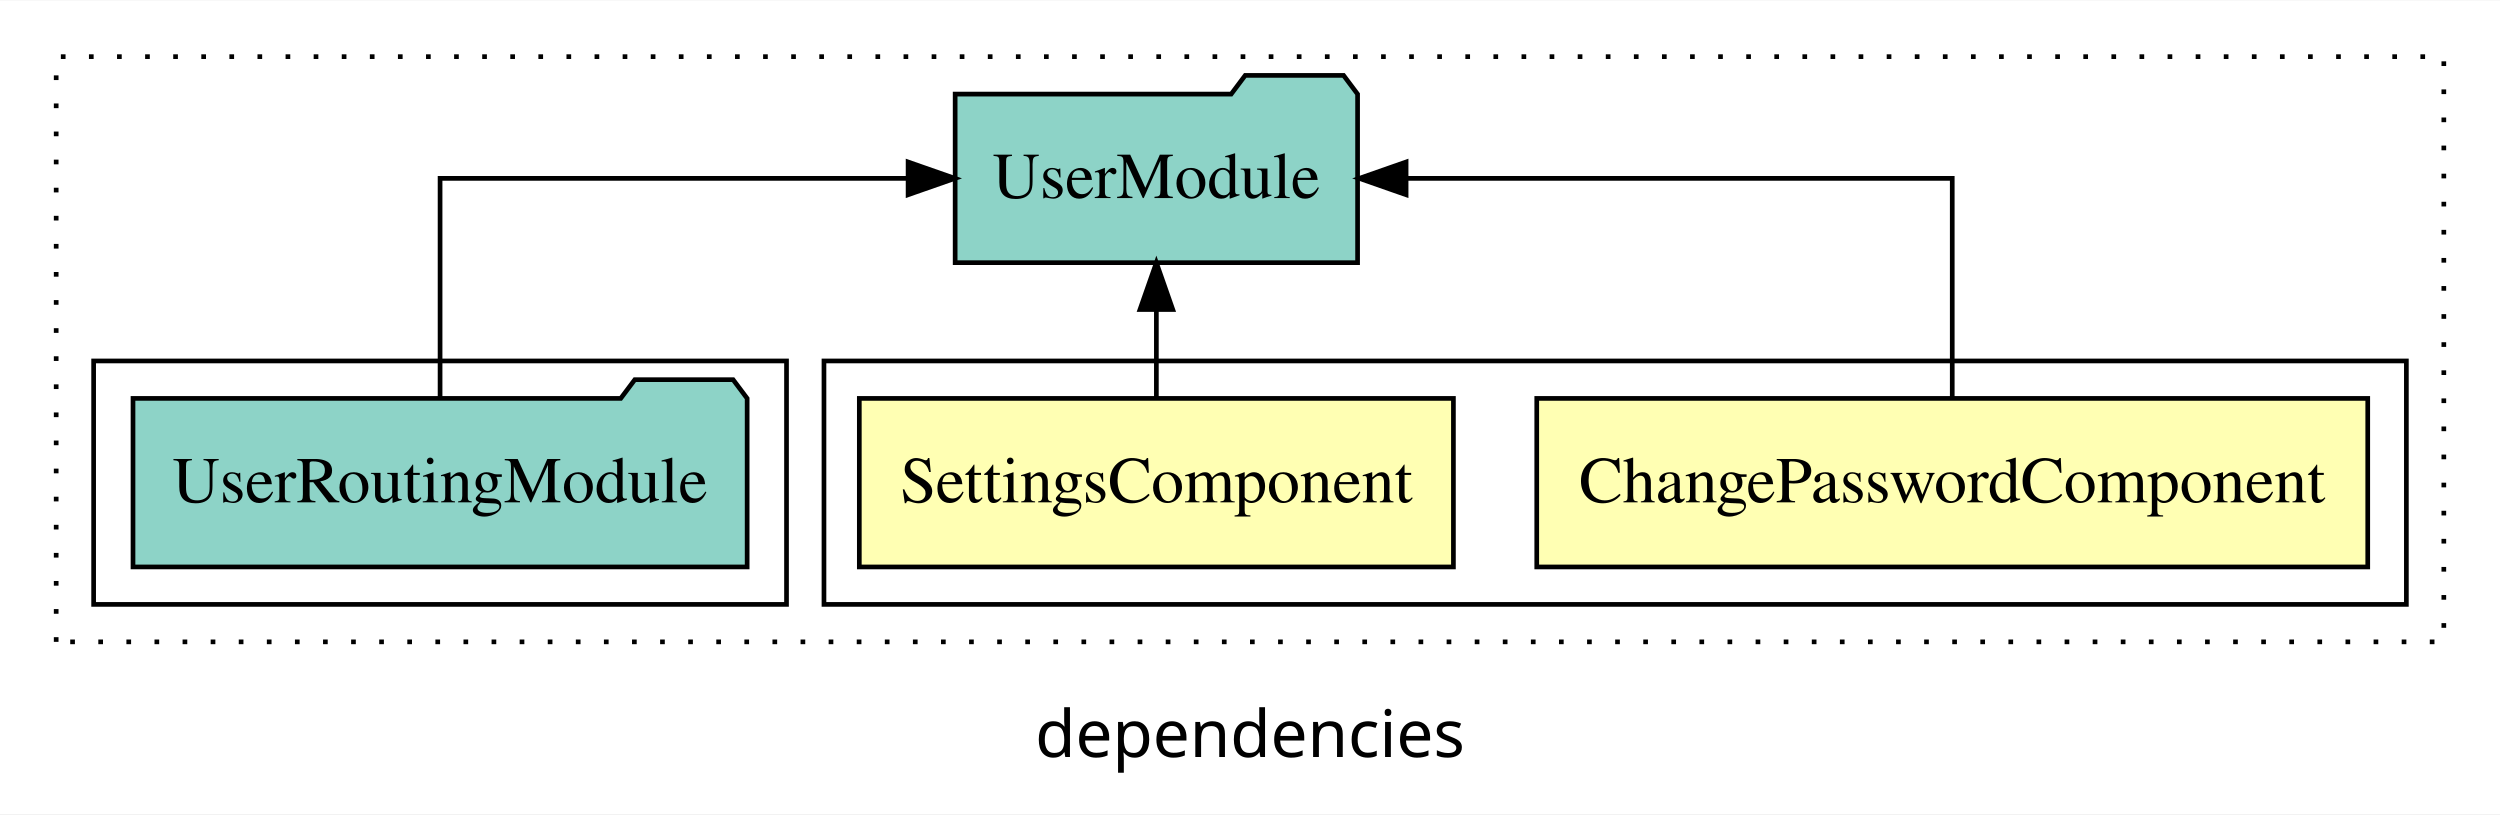
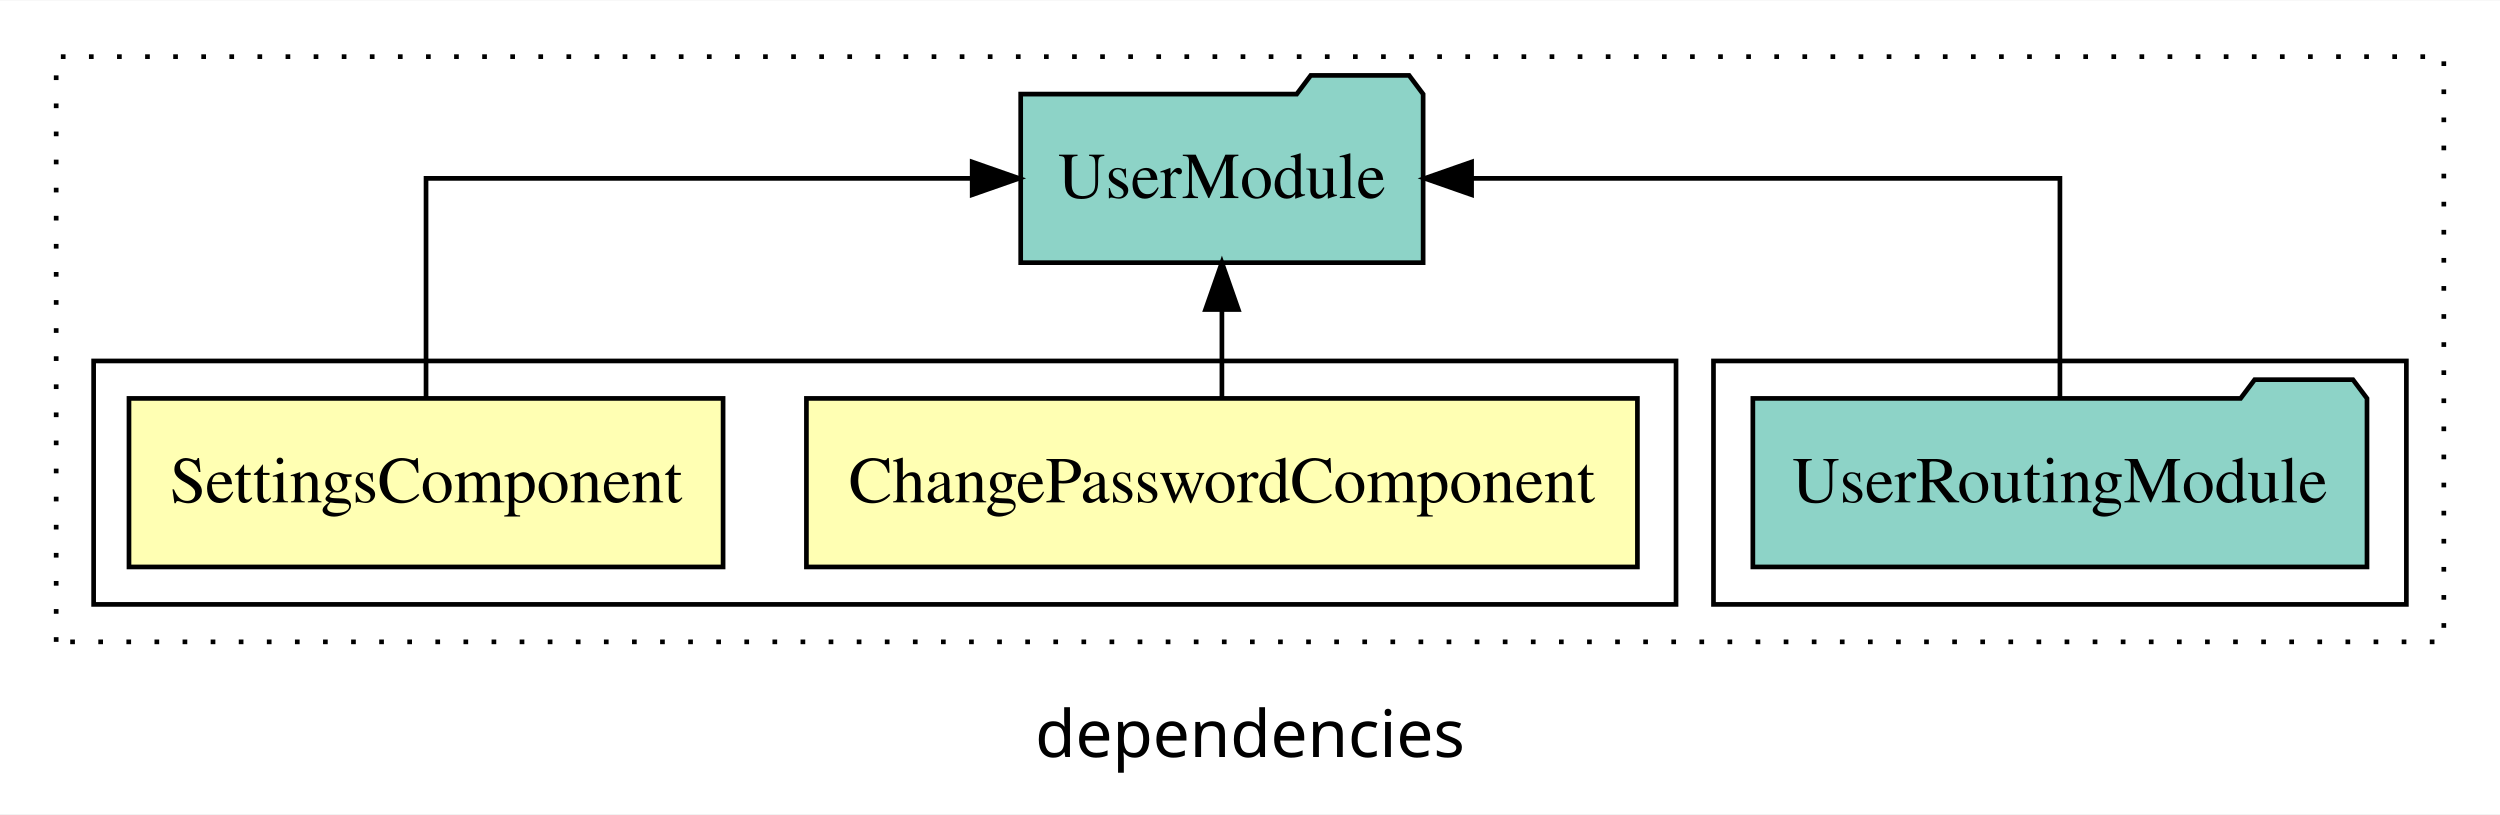
<svg xmlns="http://www.w3.org/2000/svg" width="534pt" height="174pt" viewBox="0.00 0.00 534.00 173.80">
  <g id="graph0" class="graph" transform="scale(1 1) rotate(0) translate(4 169.8)">
    <polygon fill="white" stroke="transparent" points="-4,4 -4,-169.8 530,-169.8 530,4 -4,4" />
    <text text-anchor="middle" x="263" y="-8.2" font-family="sans-serif" font-size="14.00">dependencies</text>
    <g id="clust1" class="cluster">
      <polygon fill="none" stroke="black" stroke-dasharray="1,5" points="8,-32.8 8,-157.8 518,-157.8 518,-32.8 8,-32.8" />
    </g>
+     <g id="clust5" class="cluster">
+       <polygon fill="none" stroke="black" points="362,-40.8 362,-92.8 510,-92.8 510,-40.8 362,-40.8" />
+     </g>
    <g id="clust2" class="cluster">
-       <polygon fill="none" stroke="black" points="172,-40.8 172,-92.8 510,-92.8 510,-40.8 172,-40.8" />
-     </g>
-     <g id="clust5" class="cluster">
-       <polygon fill="none" stroke="black" points="16,-40.8 16,-92.8 164,-92.8 164,-40.8 16,-40.8" />
+       <polygon fill="none" stroke="black" points="16,-40.8 16,-92.8 354,-92.8 354,-40.8 16,-40.8" />
    </g>
    <g id="node1" class="node">
-       <polygon fill="#ffffb3" stroke="black" points="501.75,-84.8 324.25,-84.8 324.25,-48.8 501.75,-48.8 501.75,-84.8" />
-       <text text-anchor="middle" x="413" y="-62.6" font-family="Times,serif" font-size="14.00">ChangePasswordComponent</text>
+       <polygon fill="#ffffb3" stroke="black" points="345.75,-84.8 168.25,-84.8 168.25,-48.8 345.75,-48.8 345.75,-84.8" />
+       <text text-anchor="middle" x="257" y="-62.6" font-family="Times,serif" font-size="14.00">ChangePasswordComponent</text>
    </g>
    <g id="node3" class="node">
-       <polygon fill="#8dd3c7" stroke="black" points="285.98,-149.8 282.98,-153.8 261.98,-153.8 258.98,-149.8 200.02,-149.8 200.02,-113.8 285.98,-113.8 285.98,-149.8" />
-       <text text-anchor="middle" x="243" y="-127.6" font-family="Times,serif" font-size="14.00">UserModule</text>
+       <polygon fill="#8dd3c7" stroke="black" points="299.98,-149.8 296.98,-153.8 275.98,-153.8 272.98,-149.8 214.02,-149.8 214.02,-113.8 299.98,-113.8 299.98,-149.8" />
+       <text text-anchor="middle" x="257" y="-127.6" font-family="Times,serif" font-size="14.00">UserModule</text>
    </g>
    <g id="edge1" class="edge">
-       <path fill="none" stroke="black" d="M413,-84.91C413,-104.14 413,-131.8 413,-131.8 413,-131.8 296.34,-131.8 296.34,-131.8" />
-       <polygon fill="black" stroke="black" points="296.34,-128.3 286.34,-131.8 296.34,-135.3 296.34,-128.3" />
+       <path fill="none" stroke="black" d="M257,-84.91C257,-84.91 257,-103.79 257,-103.79" />
+       <polygon fill="black" stroke="black" points="253.5,-103.79 257,-113.79 260.5,-103.79 253.5,-103.79" />
    </g>
    <g id="node2" class="node">
-       <polygon fill="#ffffb3" stroke="black" points="306.45,-84.8 179.55,-84.8 179.55,-48.8 306.45,-48.8 306.45,-84.8" />
-       <text text-anchor="middle" x="243" y="-62.6" font-family="Times,serif" font-size="14.00">SettingsComponent</text>
+       <polygon fill="#ffffb3" stroke="black" points="150.45,-84.8 23.55,-84.8 23.55,-48.8 150.45,-48.8 150.45,-84.8" />
+       <text text-anchor="middle" x="87" y="-62.6" font-family="Times,serif" font-size="14.00">SettingsComponent</text>
    </g>
    <g id="edge2" class="edge">
-       <path fill="none" stroke="black" d="M243,-84.91C243,-84.91 243,-103.79 243,-103.79" />
-       <polygon fill="black" stroke="black" points="239.5,-103.79 243,-113.79 246.5,-103.79 239.5,-103.79" />
+       <path fill="none" stroke="black" d="M87,-84.91C87,-104.14 87,-131.8 87,-131.8 87,-131.8 203.66,-131.8 203.66,-131.8" />
+       <polygon fill="black" stroke="black" points="203.66,-135.3 213.66,-131.8 203.66,-128.3 203.66,-135.3" />
    </g>
    <g id="node4" class="node">
-       <polygon fill="#8dd3c7" stroke="black" points="155.59,-84.8 152.59,-88.8 131.59,-88.8 128.59,-84.8 24.41,-84.8 24.41,-48.8 155.59,-48.8 155.59,-84.8" />
-       <text text-anchor="middle" x="90" y="-62.6" font-family="Times,serif" font-size="14.00">UserRoutingModule</text>
+       <polygon fill="#8dd3c7" stroke="black" points="501.59,-84.8 498.59,-88.8 477.59,-88.8 474.59,-84.8 370.41,-84.8 370.41,-48.8 501.59,-48.8 501.59,-84.8" />
+       <text text-anchor="middle" x="436" y="-62.6" font-family="Times,serif" font-size="14.00">UserRoutingModule</text>
    </g>
    <g id="edge3" class="edge">
-       <path fill="none" stroke="black" d="M90,-84.91C90,-104.14 90,-131.8 90,-131.8 90,-131.8 189.97,-131.8 189.97,-131.8" />
-       <polygon fill="black" stroke="black" points="189.97,-135.3 199.97,-131.8 189.97,-128.3 189.97,-135.3" />
+       <path fill="none" stroke="black" d="M436,-84.91C436,-104.14 436,-131.8 436,-131.8 436,-131.8 310.33,-131.8 310.33,-131.8" />
+       <polygon fill="black" stroke="black" points="310.33,-128.3 300.33,-131.8 310.33,-135.3 310.33,-128.3" />
    </g>
  </g>
</svg>
